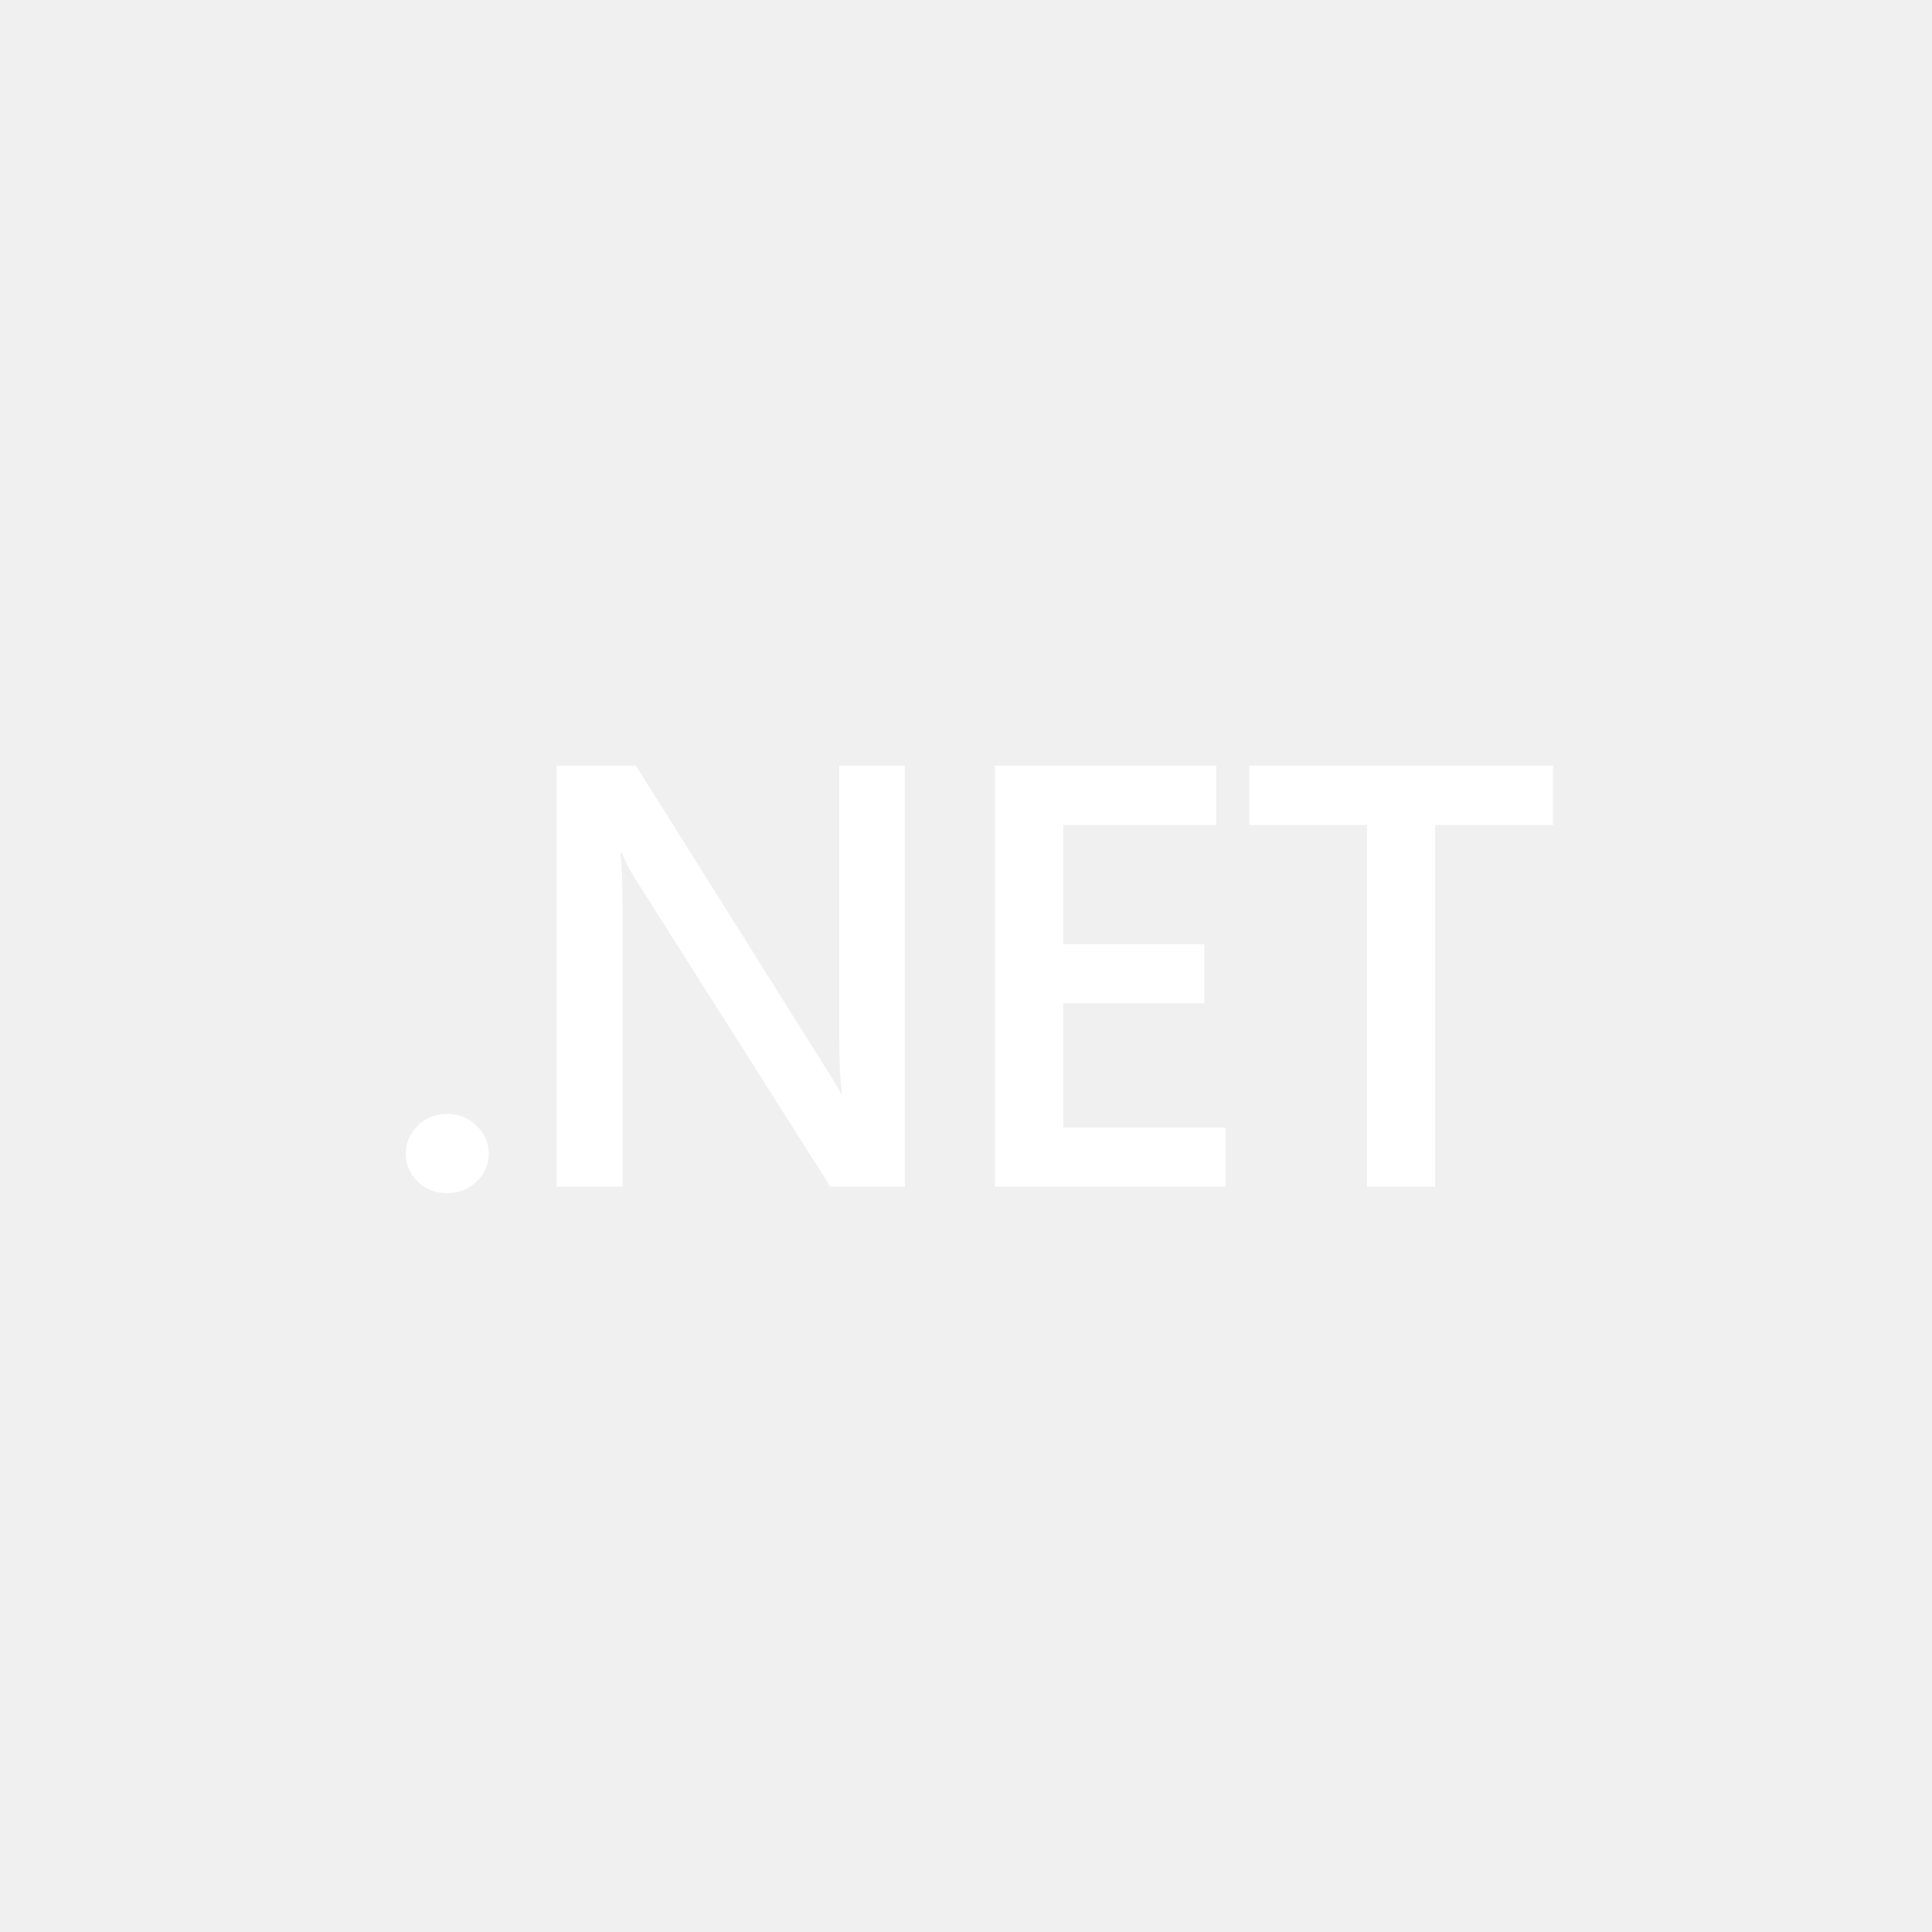
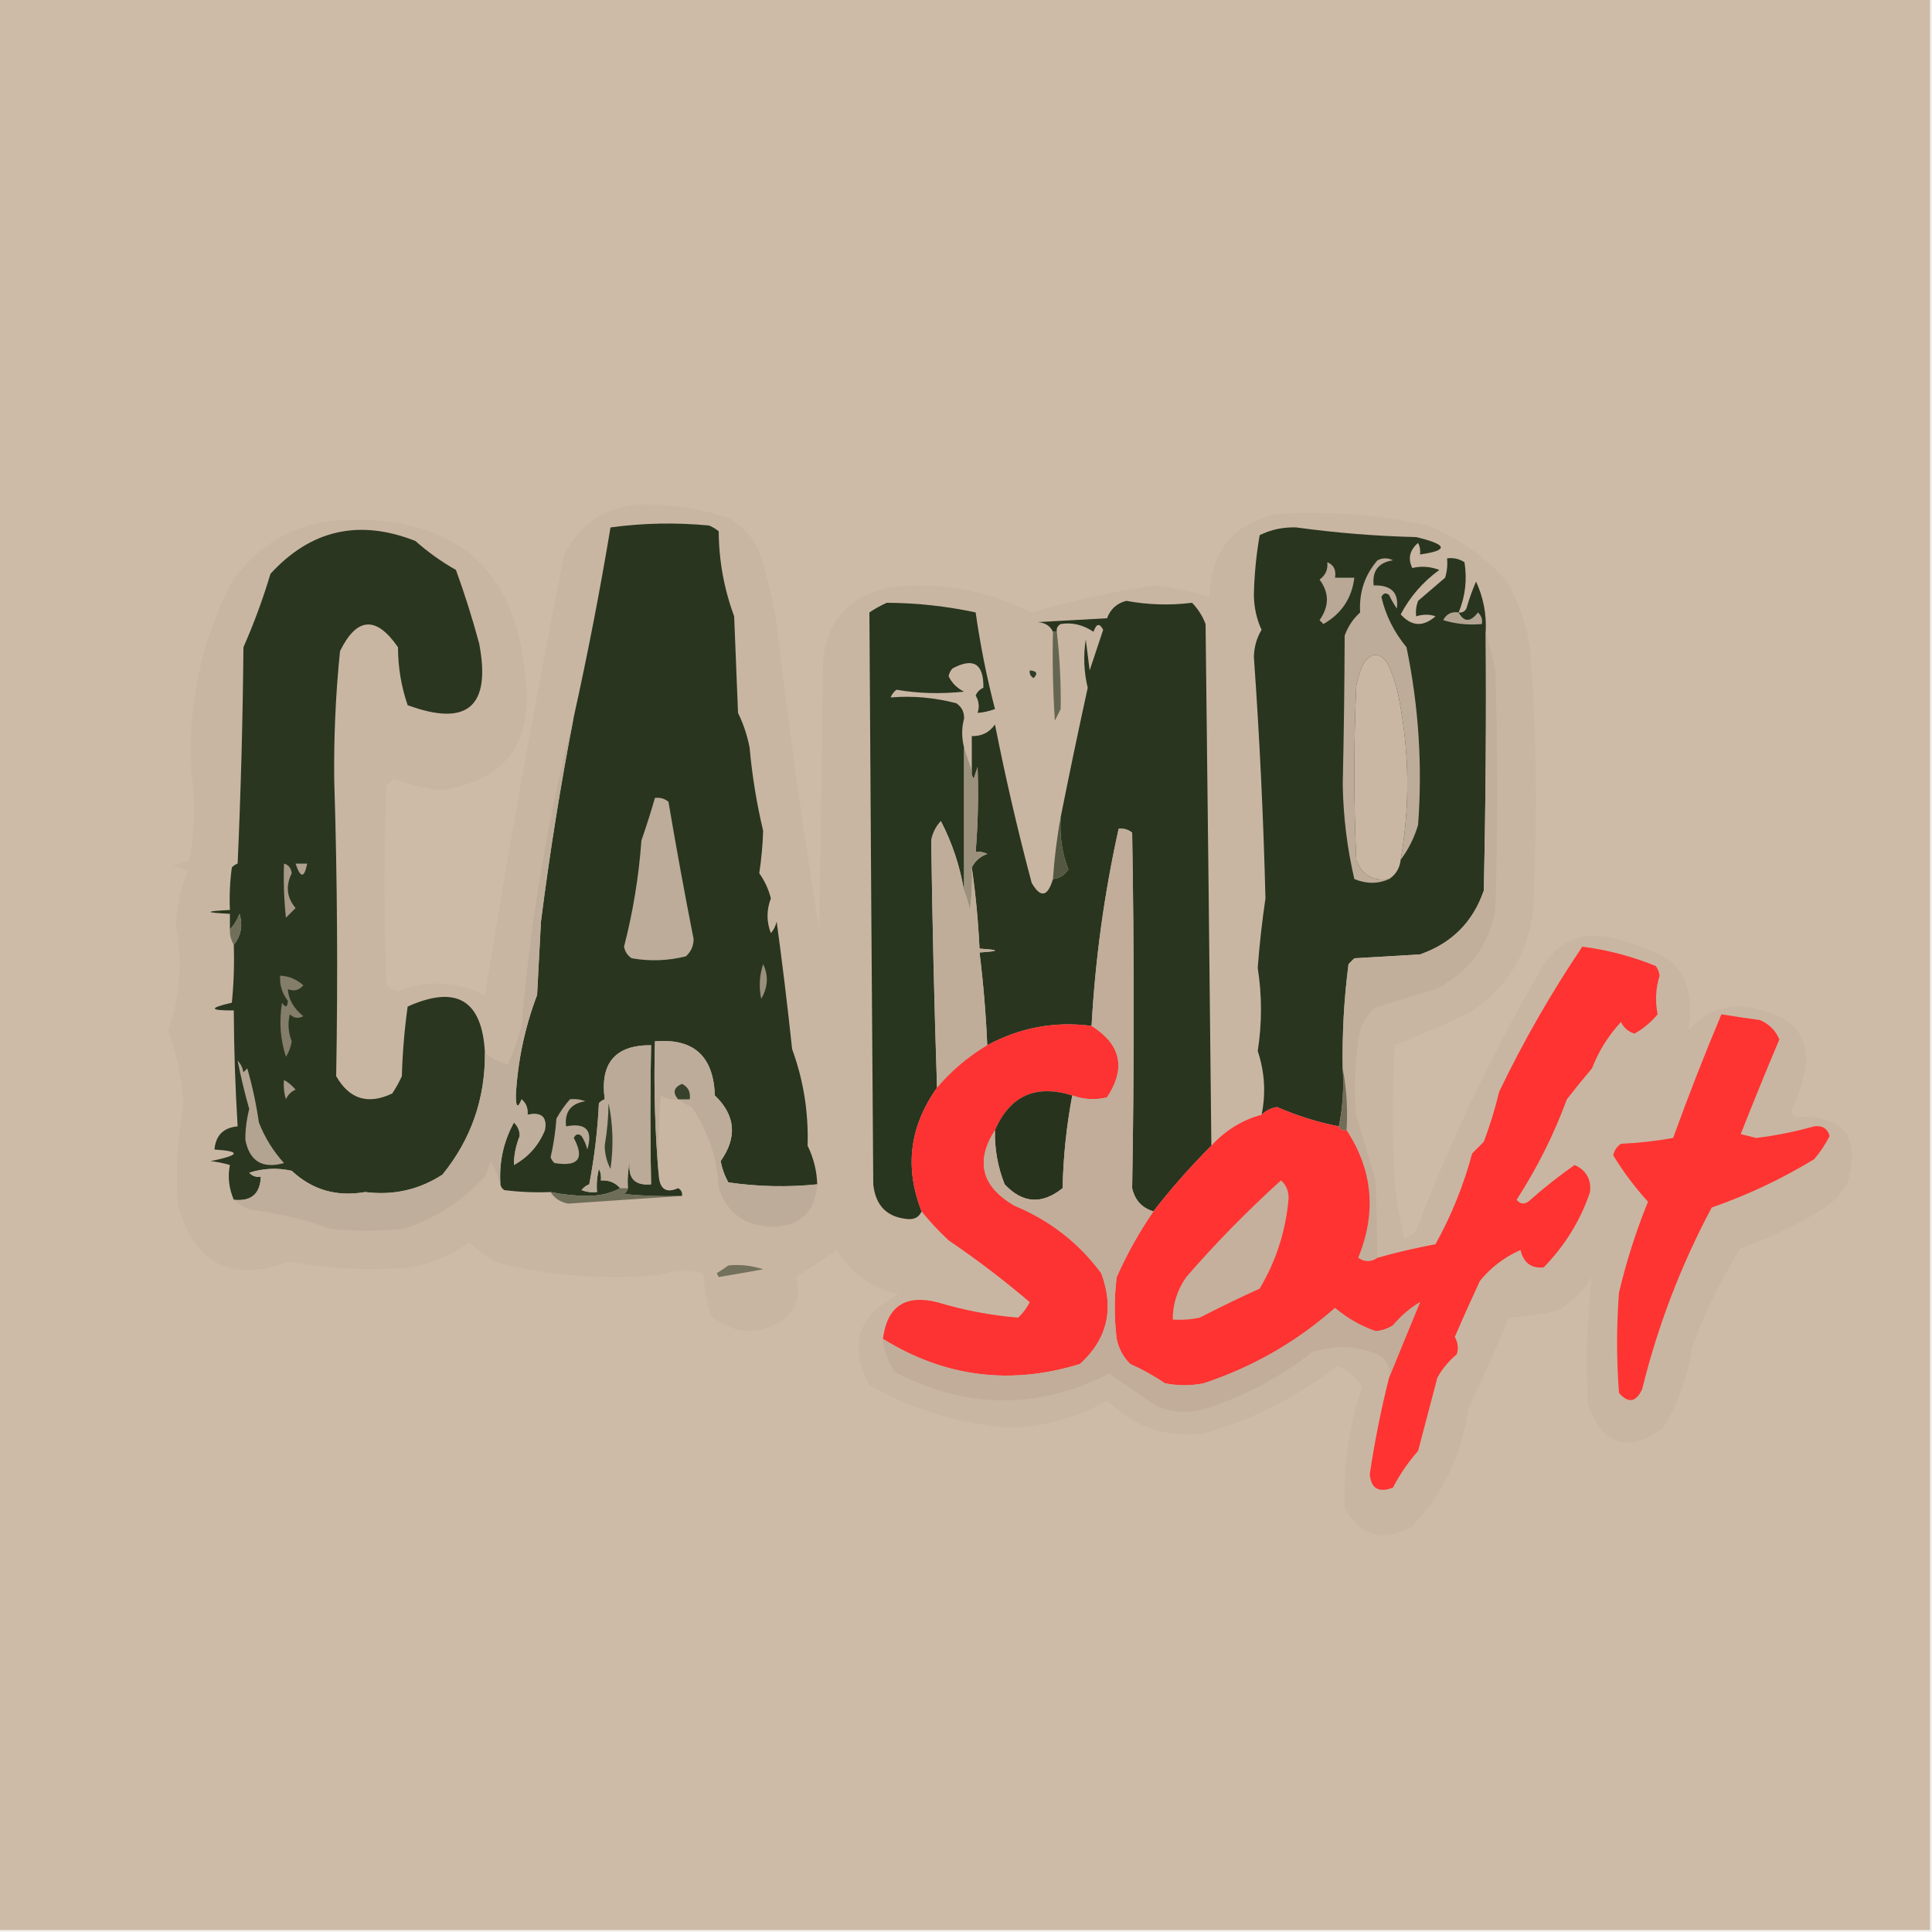
- <svg xmlns="http://www.w3.org/2000/svg" width="456" height="456" viewBox="0 0 456 456" version="1.1" xml:space="preserve" style="fill-rule:evenodd;clip-rule:evenodd;stroke-linejoin:round;stroke-miterlimit:2;">
-   <path d="m 105.5,281.609 c -2.703,0 -5.001,-0.9 -6.893,-2.702 -1.892,-1.848 -2.838,-4.042 -2.838,-6.582 0,-2.587 0.946,-4.804 2.838,-6.652 1.892,-1.848 4.19,-2.772 6.893,-2.772 2.748,0 5.068,0.924 6.96,2.772 1.937,1.848 2.906,4.064 2.906,6.652 0,2.54 -0.968,4.734 -2.906,6.582 -1.892,1.802 -4.212,2.702 -6.96,2.702 z" style="fill:#ffffff;fill-rule:nonzero;stroke-width:0.838" />
-   <path d="M 213.561,280.084 H 195.99 L 149.7,207.054 c -1.171,-1.848 -2.14,-3.765 -2.906,-5.751 h -0.406 c 0.361,2.125 0.541,6.675 0.541,13.65 v 65.132 h -15.543 v -99.36 h 18.719 l 44.737,71.298 c 1.892,2.957 3.109,4.989 3.649,6.098 h 0.27 c -0.45,-2.632 -0.676,-7.09 -0.676,-13.373 v -64.023 h 15.476 z" style="fill:#ffffff;fill-rule:nonzero;stroke-width:0.838" />
-   <path d="m 289.251,280.084 h -54.401 v -99.36 h 52.238 v 13.997 h -36.154 v 28.131 h 33.316 v 13.927 h -33.316 v 29.378 h 38.316 z" style="fill:#ffffff;fill-rule:nonzero;stroke-width:0.838" />
-   <path d="M 366.565,194.721 H 338.722 v 85.363 h -16.084 v -85.363 h -27.775 v -13.997 h 71.701 z" style="fill:#ffffff;fill-rule:nonzero;stroke-width:0.838" />
+ <svg xmlns="http://www.w3.org/2000/svg" version="1.1" width="500px" height="500px" style="shape-rendering:geometricPrecision; text-rendering:geometricPrecision; image-rendering:optimizeQuality; fill-rule:evenodd; clip-rule:evenodd">
+   <g>
+     <path style="opacity:1" fill="#cebba7" d="M -0.5,-0.5 C 166.167,-0.5 332.833,-0.5 499.5,-0.5C 499.5,166.167 499.5,332.833 499.5,499.5C 332.833,499.5 166.167,499.5 -0.5,499.5C -0.5,332.833 -0.5,166.167 -0.5,-0.5 Z" />
+   </g>
+   <g>
+     <path style="opacity:1" fill="#c9b6a2" d="M 165.5,130.5 C 173.366,130.441 181.033,131.608 188.5,134C 191.667,135.833 194.167,138.333 196,141.5C 198.294,148.008 199.96,154.674 201,161.5C 204.122,187.901 207.789,214.234 212,240.5C 212.333,217.5 212.667,194.5 213,171.5C 213.956,160.547 219.79,154.047 230.5,152C 243.349,150.549 255.516,152.715 267,158.5C 277.498,155.375 288.165,153.042 299,151.5C 303.803,152.041 308.469,153.041 313,154.5C 313.316,142.642 319.15,135.476 330.5,133C 343.64,132.195 356.64,133.195 369.5,136C 377.55,139.261 384.384,144.094 390,150.5C 392.994,155.816 394.994,161.482 396,167.5C 397.567,188.136 397.901,208.803 397,229.5C 397.371,243.43 391.871,254.263 380.5,262C 374.028,265.065 367.528,267.898 361,270.5C 360.333,282.5 360.333,294.5 361,306.5C 361.509,311.23 362.342,315.897 363.5,320.5C 364.672,320.081 365.672,319.415 366.5,318.5C 375.457,294.921 386.29,272.254 399,250.5C 403.536,243.156 410.036,240.656 418.5,243C 422.99,244.274 427.323,245.941 431.5,248C 433.378,249.543 434.878,251.376 436,253.5C 437.504,257.807 437.838,262.141 437,266.5C 442.688,260.375 449.521,258.875 457.5,262C 463.952,263.623 467.285,267.79 467.5,274.5C 466.94,279.076 465.606,283.41 463.5,287.5C 463.709,288.086 464.043,288.586 464.5,289C 477.334,288.494 481.834,294.328 478,306.5C 476.403,309.219 474.237,311.386 471.5,313C 464.895,317.136 457.895,320.469 450.5,323C 445.421,330.992 441.254,339.492 438,348.5C 436.87,356.035 434.37,363.035 430.5,369.5C 421.3,376.211 414.8,374.211 411,363.5C 410.294,352.419 410.627,341.419 412,330.5C 409.833,334 407,336.833 403.5,339C 399.12,340.11 394.787,340.777 390.5,341C 387.224,348.946 383.724,356.78 380,364.5C 378.411,376.295 373.578,386.461 365.5,395C 358.116,399.191 352.283,397.691 348,390.5C 347.55,379.744 349.05,369.244 352.5,359C 351.083,356.362 348.916,354.528 346,353.5C 335.69,361.572 324.19,367.406 311.5,371C 301.83,372.168 293.496,369.334 286.5,362.5C 278.788,366.846 270.455,369.18 261.5,369.5C 248.445,368.531 236.278,364.865 225,358.5C 219.466,348.207 221.966,340.374 232.5,335C 225.544,333.361 220.211,329.528 216.5,323.5C 213.086,325.957 209.586,328.291 206,330.5C 207.3,334.47 206.466,337.97 203.5,341C 196.799,345.822 190.299,345.656 184,340.5C 182.927,336.916 182.26,333.25 182,329.5C 178.199,328.485 174.366,328.651 170.5,330C 156.648,331.233 142.981,330.233 129.5,327C 126.421,325.752 123.754,323.919 121.5,321.5C 116.987,324.756 111.987,326.922 106.5,328C 95.925,328.917 85.425,328.417 75,326.5C 59.725,332.031 50.059,327.031 46,311.5C 45.409,302.773 45.909,294.107 47.5,285.5C 47.002,279.003 45.669,272.67 43.5,266.5C 46.674,257.729 47.341,248.729 45.5,239.5C 45.734,234.661 46.734,229.994 48.5,225.5C 47.271,224.719 45.938,224.219 44.5,224C 46.101,223.727 47.601,223.227 49,222.5C 50.422,214.895 50.588,207.229 49.5,199.5C 48.595,182.19 52.095,165.856 60,150.5C 67.691,139.738 78.191,134.404 91.5,134.5C 118.922,134.419 133.755,148.086 136,175.5C 138.037,192.469 130.704,202.136 114,204.5C 109.832,204.03 105.832,203.03 102,201.5C 101.333,202.167 100.667,202.833 100,203.5C 99.333,220.5 99.333,237.5 100,254.5C 100.674,255.578 101.674,256.245 103,256.5C 110.672,253.575 118.172,253.908 125.5,257.5C 131.622,219.386 138.456,181.386 146,143.5C 150.14,135.52 156.64,131.187 165.5,130.5 Z" />
+   </g>
+   <g>
+     <path style="opacity:1" fill="#29351f" d="M 211.5,306.5 C 203.896,307.288 196.229,307.121 188.5,306C 187.541,304.293 186.875,302.459 186.5,300.5C 190.86,294.305 190.36,288.638 185,283.5C 184.661,273.323 179.495,268.656 169.5,269.5C 169.172,281.345 169.505,293.012 170.5,304.5C 170.837,307.833 172.504,308.833 175.5,307.5C 176.298,307.957 176.631,308.624 176.5,309.5C 171.489,309.666 166.489,309.499 161.5,309C 162.056,308.617 162.389,308.117 162.5,307.5C 162.337,305.143 162.503,302.81 163,300.5C 162.408,304.898 164.241,306.898 168.5,306.5C 168.249,294.537 168.249,282.537 168.5,270.5C 159.234,270.443 155.234,275.11 156.5,284.5C 155.914,284.709 155.414,285.043 155,285.5C 154.661,292.565 153.828,299.565 152.5,306.5C 151.692,306.808 151.025,307.308 150.5,308C 151.793,308.49 153.127,308.657 154.5,308.5C 154.338,306.473 154.505,304.473 155,302.5C 155.483,303.448 155.649,304.448 155.5,305.5C 157.554,305.365 159.221,306.032 160.5,307.5C 158.085,308.814 155.252,309.481 152,309.5C 148.749,309.458 145.583,309.125 142.5,308.5C 138.486,308.666 134.486,308.499 130.5,308C 129.944,307.617 129.611,307.117 129.5,306.5C 129.132,300.785 130.298,295.452 133,290.5C 133.991,291.43 134.491,292.596 134.5,294C 133.497,296.468 132.997,298.968 133,301.5C 136.723,299.443 139.39,296.443 141,292.5C 141.638,289.07 140.138,287.737 136.5,288.5C 136.688,286.897 136.188,285.563 135,284.5C 133.997,286.935 133.497,286.602 133.5,283.5C 133.993,274.533 135.827,265.866 139,257.5C 139.333,251.167 139.667,244.833 140,238.5C 142.267,220.678 145.1,203.012 148.5,185.5C 152.081,169.364 155.248,153.031 158,136.5C 166.421,135.351 174.921,135.184 183.5,136C 184.416,136.374 185.25,136.874 186,137.5C 186.048,145.074 187.382,152.407 190,159.5C 190.333,167.833 190.667,176.167 191,184.5C 192.399,187.363 193.399,190.363 194,193.5C 194.65,200.749 195.816,207.916 197.5,215C 197.385,218.669 197.051,222.335 196.5,226C 197.905,227.977 198.905,230.143 199.5,232.5C 198.351,235.522 198.351,238.522 199.5,241.5C 200.251,240.624 200.751,239.624 201,238.5C 202.497,249.486 203.83,260.486 205,271.5C 207.943,279.548 209.276,287.881 209,296.5C 210.557,299.666 211.39,303 211.5,306.5 Z" />
+   </g>
+   <g>
+     <path style="opacity:1" fill="#29351f" d="M 377.5,158.5 C 378.376,158.631 379.043,158.298 379.5,157.5C 380.18,155.111 381.014,152.778 382,150.5C 383.899,154.621 384.732,158.954 384.5,163.5C 384.667,185.836 384.5,208.169 384,230.5C 381.193,238.641 375.693,244.141 367.5,247C 361.833,247.333 356.167,247.667 350.5,248C 350,248.5 349.5,249 349,249.5C 347.835,258.463 347.335,267.463 347.5,276.5C 347.821,281.695 347.487,286.695 346.5,291.5C 341.023,290.436 335.689,288.769 330.5,286.5C 328.927,286.752 327.594,287.418 326.5,288.5C 327.641,282.961 327.308,277.461 325.5,272C 326.623,264.844 326.623,257.677 325.5,250.5C 325.948,244.476 326.615,238.476 327.5,232.5C 326.979,211.642 325.979,190.808 324.5,170C 324.581,167.375 325.248,165.041 326.5,163C 325.224,160.276 324.558,157.276 324.5,154C 324.61,148.795 325.11,143.628 326,138.5C 328.963,137.04 332.13,136.374 335.5,136.5C 345.781,137.91 356.114,138.743 366.5,139C 374.657,140.938 374.99,142.438 367.5,143.5C 367.649,142.448 367.483,141.448 367,140.5C 364.806,142.389 364.306,144.556 365.5,147C 367.841,146.443 370.174,146.61 372.5,147.5C 368.265,150.567 364.932,154.4 362.5,159C 365.318,162.129 368.318,162.295 371.5,159.5C 369.997,158.948 368.331,158.948 366.5,159.5C 366.343,158.127 366.51,156.793 367,155.5C 369.333,153.5 371.667,151.5 374,149.5C 374.494,147.866 374.66,146.199 374.5,144.5C 376.144,144.286 377.644,144.62 379,145.5C 379.729,149.997 379.229,154.33 377.5,158.5 Z" />
+   </g>
+   <g>
+     <path style="opacity:1" fill="#2a3620" d="M 125.5,272.5 C 125.58,284.367 121.913,294.867 114.5,304C 108.421,307.927 101.754,309.427 94.5,308.5C 87.134,309.789 80.801,307.956 75.5,303C 71.789,302.175 68.122,302.341 64.5,303.5C 65.325,304.386 66.325,304.719 67.5,304.5C 67.35,308.98 65.017,310.98 60.5,310.5C 59.228,307.514 58.895,304.514 59.5,301.5C 57.784,301.003 56.117,300.669 54.5,300.5C 62.149,298.94 62.483,297.94 55.5,297.5C 55.833,293.833 57.833,291.833 61.5,291.5C 60.887,281.512 60.553,271.512 60.5,261.5C 54.147,261.547 53.98,260.881 60,259.5C 60.499,254.511 60.666,249.511 60.5,244.5C 62.385,242.205 62.885,239.538 62,236.5C 61.392,238.066 60.559,239.4 59.5,240.5C 59.5,239.167 59.5,237.833 59.5,236.5C 52.833,236.167 52.833,235.833 59.5,235.5C 59.335,231.818 59.501,228.152 60,224.5C 60.414,224.043 60.914,223.709 61.5,223.5C 62.333,204.842 62.833,186.176 63,167.5C 65.73,161.309 68.063,154.976 70,148.5C 80.426,137.104 92.926,134.271 107.5,140C 110.736,142.868 114.236,145.368 118,147.5C 120.248,153.686 122.248,160.019 124,166.5C 127.146,182.862 120.979,188.195 105.5,182.5C 103.845,177.684 103.012,172.684 103,167.5C 97.353,159.334 92.353,159.668 88,168.5C 86.866,179.598 86.366,190.765 86.5,202C 87.296,227.514 87.463,253.014 87,278.5C 90.392,284.467 95.226,285.967 101.5,283C 102.46,281.581 103.293,280.081 104,278.5C 104.17,272.472 104.67,266.472 105.5,260.5C 118.135,254.812 124.802,258.812 125.5,272.5 Z" />
+   </g>
+   <g>
+     <path style="opacity:1" fill="#b8a895" d="M 343.5,145.5 C 345.176,146.183 345.843,147.517 345.5,149.5C 347.167,149.5 348.833,149.5 350.5,149.5C 349.868,154.809 347.201,158.809 342.5,161.5C 342.167,161.167 341.833,160.833 341.5,160.5C 344.032,156.894 344.032,153.394 341.5,150C 343.037,148.89 343.703,147.39 343.5,145.5 Z" />
+   </g>
+   <g>
+     <path style="opacity:1" fill="#28351f" d="M 249.5,193.5 C 249.484,205.628 249.484,217.962 249.5,230.5C 248.404,224.082 246.404,218.082 243.5,212.5C 242.194,213.912 241.36,215.579 241,217.5C 241.292,238.823 241.792,260.157 242.5,281.5C 235.389,291.48 234.056,302.147 238.5,313.5C 237.866,314.947 236.699,315.613 235,315.5C 229.585,315.056 226.585,312.056 226,306.5C 225.628,257.146 225.295,207.813 225,158.5C 226.419,157.54 227.919,156.707 229.5,156C 237.234,156.033 244.901,156.866 252.5,158.5C 253.69,166.928 255.357,175.261 257.5,183.5C 255.922,184.072 254.422,184.406 253,184.5C 253.522,182.951 253.355,181.451 252.5,180C 252.905,179.055 253.572,178.388 254.5,178C 254.6,171.756 251.934,170.09 246.5,173C 245.978,173.561 245.645,174.228 245.5,175C 246.34,176.767 247.673,178.101 249.5,179C 243.372,179.634 237.538,179.468 232,178.5C 231.308,179.025 230.808,179.692 230.5,180.5C 236.135,180.023 241.802,180.523 247.5,182C 248.894,182.956 249.561,184.289 249.5,186C 248.849,188.363 248.849,190.863 249.5,193.5 Z" />
+   </g>
+   <g>
+     <path style="opacity:1" fill="#29351f" d="M 313.5,296.5 C 308.099,301.895 303.099,307.562 298.5,313.5C 295.539,312.607 293.706,310.607 293,307.5C 293.526,276.843 293.526,246.177 293,215.5C 291.989,214.663 290.822,214.33 289.5,214.5C 285.777,231.284 283.443,248.284 282.5,265.5C 272.99,264.252 263.99,265.919 255.5,270.5C 255.157,262.465 254.49,254.465 253.5,246.5C 258.833,246.167 258.833,245.833 253.5,245.5C 253.158,238.323 252.491,231.323 251.5,224.5C 252.343,222.827 253.676,221.66 255.5,221C 254.552,220.517 253.552,220.351 252.5,220.5C 253.093,213.3 253.259,205.967 253,198.5C 252.667,199.5 252.333,200.5 252,201.5C 251.536,200.906 251.369,200.239 251.5,199.5C 251.5,196.5 251.5,193.5 251.5,190.5C 254.049,190.559 256.049,189.559 257.5,187.5C 260.22,201.265 263.386,214.932 267,228.5C 269.302,232.461 271.135,232.127 272.5,227.5C 274.196,227.315 275.529,226.481 276.5,225C 274.875,221.001 274.208,216.501 274.5,211.5C 276.724,200.324 279.057,189.157 281.5,178C 280.503,173.862 280.336,169.696 281,165.5C 281.333,168.167 281.667,170.833 282,173.5C 283.167,170 284.333,166.5 285.5,163C 284.576,161.189 283.743,161.355 283,163.5C 280.279,161.686 277.446,161.019 274.5,161.5C 273.702,161.957 273.369,162.624 273.5,163.5C 273.167,163.5 272.833,163.5 272.5,163.5C 271.77,161.955 270.437,161.122 268.5,161C 274.5,160.667 280.5,160.333 286.5,160C 287.398,157.6 289.064,156.1 291.5,155.5C 297.172,156.541 302.838,156.708 308.5,156C 310.041,157.579 311.208,159.413 312,161.5C 312.534,206.5 313.034,251.5 313.5,296.5 Z" />
+   </g>
+   <g>
+     <path style="opacity:1" fill="#bdac99" d="M 362.5,222.5 C 364.939,208.556 364.773,194.556 362,180.5C 361.399,177.363 360.399,174.363 359,171.5C 357,168.833 355,168.833 353,171.5C 352.027,173.392 351.36,175.392 351,177.5C 350.333,192.5 350.333,207.5 351,222.5C 352.45,226.44 355.284,228.107 359.5,227.5C 356.635,228.783 353.635,228.783 350.5,227.5C 348.633,219.467 347.633,211.3 347.5,203C 347.785,190.191 347.952,177.358 348,164.5C 348.837,162.156 350.171,160.156 352,158.5C 351.696,153.31 353.196,148.81 356.5,145C 357.833,144.333 359.167,144.333 360.5,145C 356.749,145.582 355.082,147.749 355.5,151.5C 360.054,151.382 362.054,153.382 361.5,157.5C 360.738,156.372 360.071,155.205 359.5,154C 358.668,153.312 358.002,153.479 357.5,154.5C 358.637,159.312 360.804,163.645 364,167.5C 367.148,182.691 368.148,198.024 367,213.5C 365.997,216.84 364.497,219.84 362.5,222.5 Z" />
+   </g>
+   <g>
+     <path style="opacity:1" fill="#b3a491" d="M 377.5,158.5 C 378.879,161.047 380.546,161.047 382.5,158.5C 383.386,159.325 383.719,160.325 383.5,161.5C 380.102,161.82 376.768,161.487 373.5,160.5C 374.32,158.889 375.654,158.222 377.5,158.5 Z" />
+   </g>
+   <g>
+     <path style="opacity:1" fill="#c9b7a3" d="M 362.5,222.5 C 362.25,224.674 361.25,226.341 359.5,227.5C 355.284,228.107 352.45,226.44 351,222.5C 350.333,207.5 350.333,192.5 351,177.5C 351.36,175.392 352.027,173.392 353,171.5C 355,168.833 357,168.833 359,171.5C 360.399,174.363 361.399,177.363 362,180.5C 364.773,194.556 364.939,208.556 362.5,222.5 Z" />
+   </g>
+   <g>
+     <path style="opacity:1" fill="#c1af9c" d="M 384.5,163.5 C 385.429,166.675 386.262,170.009 387,173.5C 387.667,194.167 387.667,214.833 387,235.5C 385.261,244.908 380.094,251.742 371.5,256C 366.116,257.542 360.783,259.209 355.5,261C 353.959,262.579 352.792,264.413 352,266.5C 350.647,273.792 350.314,281.125 351,288.5C 352.672,294.182 354.339,299.849 356,305.5C 356.261,312.272 356.428,318.938 356.5,325.5C 354.834,326.666 353.167,326.666 351.5,325.5C 356.279,313.841 355.279,302.841 348.5,292.5C 348.821,286.974 348.488,281.64 347.5,276.5C 347.335,267.463 347.835,258.463 349,249.5C 349.5,249 350,248.5 350.5,248C 356.167,247.667 361.833,247.333 367.5,247C 375.693,244.141 381.193,238.641 384,230.5C 384.5,208.169 384.667,185.836 384.5,163.5 Z" />
+   </g>
+   <g>
+     <path style="opacity:1" fill="#323d27" d="M 266.5,173.5 C 268.337,173.639 268.67,174.306 267.5,175.5C 266.702,175.043 266.369,174.376 266.5,173.5 Z" />
+   </g>
+   <g>
+     <path style="opacity:1" fill="#656651" d="M 272.5,163.5 C 272.833,163.5 273.167,163.5 273.5,163.5C 274.271,170.184 274.604,176.851 274.5,183.5C 274,184.5 273.5,185.5 273,186.5C 272.5,178.841 272.334,171.174 272.5,163.5 Z" />
+   </g>
+   <g>
+     <path style="opacity:1" fill="#9b917d" d="M 249.5,193.5 C 250.167,195.5 250.833,197.5 251.5,199.5C 251.369,200.239 251.536,200.906 252,201.5C 252.333,200.5 252.667,199.5 253,198.5C 253.259,205.967 253.093,213.3 252.5,220.5C 253.552,220.351 254.552,220.517 255.5,221C 253.676,221.66 252.343,222.827 251.5,224.5C 251.665,228.182 251.499,231.848 251,235.5C 250.648,233.753 250.148,232.086 249.5,230.5C 249.484,217.962 249.484,205.628 249.5,193.5 Z" />
+   </g>
+   <g>
+     <path style="opacity:1" fill="#bcac99" d="M 169.5,206.5 C 170.822,206.33 171.989,206.663 173,207.5C 175.006,219.371 177.173,231.204 179.5,243C 179.507,244.812 178.84,246.312 177.5,247.5C 172.869,248.662 168.202,248.828 163.5,248C 162.422,247.326 161.755,246.326 161.5,245C 163.824,235.99 165.324,226.823 166,217.5C 167.274,213.846 168.44,210.18 169.5,206.5 Z" />
+   </g>
+   <g>
+     <path style="opacity:1" fill="#545843" d="M 274.5,211.5 C 274.208,216.501 274.875,221.001 276.5,225C 275.529,226.481 274.196,227.315 272.5,227.5C 272.875,221.991 273.542,216.658 274.5,211.5 Z" />
+   </g>
+   <g>
+     <path style="opacity:1" fill="#b0a18f" d="M 76.5,223.5 C 77.5,223.5 78.5,223.5 79.5,223.5C 78.754,227.31 77.754,227.31 76.5,223.5 Z" />
+   </g>
+   <g>
+     <path style="opacity:1" fill="#bfad9a" d="M 249.5,230.5 C 250.148,232.086 250.648,233.753 251,235.5C 251.499,231.848 251.665,228.182 251.5,224.5C 252.491,231.323 253.158,238.323 253.5,245.5C 258.833,245.833 258.833,246.167 253.5,246.5C 254.49,254.465 255.157,262.465 255.5,270.5C 250.53,273.475 246.196,277.142 242.5,281.5C 241.792,260.157 241.292,238.823 241,217.5C 241.36,215.579 242.194,213.912 243.5,212.5C 246.404,218.082 248.404,224.082 249.5,230.5 Z" />
+   </g>
+   <g>
+     <path style="opacity:1" fill="#a69986" d="M 73.5,223.5 C 74.649,223.791 75.316,224.624 75.5,226C 73.88,229.311 74.214,232.311 76.5,235C 75.667,235.833 74.833,236.667 74,237.5C 73.501,232.845 73.334,228.179 73.5,223.5 Z" />
+   </g>
+   <g>
+     <path style="opacity:1" fill="#706f5a" d="M 60.5,244.5 C 59.766,243.292 59.433,241.959 59.5,240.5C 60.559,239.4 61.392,238.066 62,236.5C 62.885,239.538 62.385,242.205 60.5,244.5 Z" />
+   </g>
+   <g>
+     <path style="opacity:1" fill="#fe3332" d="M 359.5,356.5 C 362.118,350.066 364.785,343.566 367.5,337C 365.028,338.443 362.695,340.443 360.5,343C 359.127,343.875 357.627,344.375 356,344.5C 352.154,343.159 348.654,341.159 345.5,338.5C 335.518,347.307 324.184,353.807 311.5,358C 308.167,358.667 304.833,358.667 301.5,358C 298.661,356.08 295.661,354.413 292.5,353C 290.683,351.2 289.516,349.034 289,346.5C 288.333,341.167 288.333,335.833 289,330.5C 291.618,324.605 294.784,318.938 298.5,313.5C 303.099,307.562 308.099,301.895 313.5,296.5C 317.16,292.514 321.493,289.848 326.5,288.5C 327.594,287.418 328.927,286.752 330.5,286.5C 335.689,288.769 341.023,290.436 346.5,291.5C 346.842,292.338 347.508,292.672 348.5,292.5C 355.279,302.841 356.279,313.841 351.5,325.5C 353.167,326.666 354.834,326.666 356.5,325.5C 361.428,324.122 366.428,322.955 371.5,322C 375.608,314.608 378.774,306.775 381,298.5C 382,297.5 383,296.5 384,295.5C 385.593,291.297 386.926,286.964 388,282.5C 394.254,269.494 401.421,256.994 409.5,245C 415.956,245.812 422.289,247.479 428.5,250C 429.059,250.725 429.392,251.558 429.5,252.5C 428.48,255.839 428.313,259.173 429,262.5C 427.281,264.557 425.281,266.224 423,267.5C 421.416,267.012 420.249,266.012 419.5,264.5C 416.251,267.992 413.751,271.992 412,276.5C 409.744,279.159 407.577,281.826 405.5,284.5C 402.188,293.535 397.854,302.202 392.5,310.5C 393.365,311.583 394.365,311.749 395.5,311C 399.357,307.582 403.357,304.415 407.5,301.5C 410.499,302.842 411.833,305.176 411.5,308.5C 409.023,315.837 405.023,322.337 399.5,328C 396.31,328.332 394.31,326.832 393.5,323.5C 389.371,325.317 385.871,327.984 383,331.5C 380.758,336.306 378.591,341.139 376.5,346C 377.33,347.465 377.496,348.965 377,350.5C 374.957,352.208 373.29,354.208 372,356.5C 370.333,362.833 368.667,369.167 367,375.5C 364.443,378.392 362.276,381.559 360.5,385C 356.798,386.393 354.798,385.226 354.5,381.5C 355.761,373.062 357.428,364.729 359.5,356.5 Z" />
+   </g>
+   <g>
+     <path style="opacity:1" fill="#998f7b" d="M 197.5,249.5 C 198.921,252.508 198.754,255.508 197,258.5C 196.366,255.445 196.532,252.445 197.5,249.5 Z" />
+   </g>
+   <g>
+     <path style="opacity:1" fill="#837d69" d="M 72.5,252.5 C 74.783,252.608 76.783,253.441 78.5,255C 77.428,256.284 76.095,256.617 74.5,256C 74.653,258.61 75.987,260.943 78.5,263C 77.216,263.684 76.049,263.517 75,262.5C 74.438,264.866 74.604,267.199 75.5,269.5C 75.281,270.938 74.781,272.271 74,273.5C 72.524,268.924 72.19,264.257 73,259.5C 73.889,260.888 74.389,260.722 74.5,259C 72.997,257.079 72.331,254.912 72.5,252.5 Z" />
+   </g>
+   <g>
+     <path style="opacity:1" fill="#fe3432" d="M 445.5,262.5 C 448.813,263.045 452.146,263.545 455.5,264C 457.846,265.013 459.513,266.679 460.5,269C 457.069,277.126 453.736,285.293 450.5,293.5C 451.833,293.833 453.167,294.167 454.5,294.5C 459.582,293.884 464.582,292.884 469.5,291.5C 471.623,291.22 472.956,292.053 473.5,294C 472.421,296.155 471.087,298.155 469.5,300C 461.126,305.103 452.292,309.27 443,312.5C 435.02,327.451 429.02,343.118 425,359.5C 423.402,362.925 421.402,363.258 419,360.5C 418.333,351.833 418.333,343.167 419,334.5C 420.897,326.476 423.397,318.643 426.5,311C 423.115,307.283 420.115,303.283 417.5,299C 417.759,297.739 418.426,296.739 419.5,296C 424.086,295.803 428.586,295.303 433,294.5C 436.936,283.646 441.103,272.98 445.5,262.5 Z" />
+   </g>
+   <g>
+     <path style="opacity:1" fill="#fc3332" d="M 282.5,265.5 C 290.131,270.307 291.464,276.474 286.5,284C 283.408,284.736 280.408,284.569 277.5,283.5C 268.029,280.573 261.362,283.573 257.5,292.5C 252.356,300.55 254.022,307.05 262.5,312C 271.695,315.825 279.195,321.659 285,329.5C 288.431,338.721 286.597,346.554 279.5,353C 261.48,358.56 244.48,356.394 228.5,346.5C 229.567,338.128 234.234,334.961 242.5,337C 249.49,339.106 256.49,340.44 263.5,341C 264.743,339.846 265.743,338.512 266.5,337C 259.784,331.283 252.784,325.95 245.5,321C 242.933,318.604 240.6,316.104 238.5,313.5C 234.056,302.147 235.389,291.48 242.5,281.5C 246.196,277.142 250.53,273.475 255.5,270.5C 263.99,265.919 272.99,264.252 282.5,265.5 Z" />
+   </g>
+   <g>
+     <path style="opacity:1" fill="#bfae9b" d="M 148.5,185.5 C 145.1,203.012 142.267,220.678 140,238.5C 139.667,244.833 139.333,251.167 139,257.5C 135.827,265.866 133.993,274.533 133.5,283.5C 133.497,286.602 133.997,286.935 135,284.5C 136.188,285.563 136.688,286.897 136.5,288.5C 140.138,287.737 141.638,289.07 141,292.5C 139.39,296.443 136.723,299.443 133,301.5C 132.997,298.968 133.497,296.468 134.5,294C 134.491,292.596 133.991,291.43 133,290.5C 130.298,295.452 129.132,300.785 129.5,306.5C 128.852,304.502 128.019,302.502 127,300.5C 126.598,301.872 126.098,303.205 125.5,304.5C 119.668,310.834 112.668,315.334 104.5,318C 98.167,318.667 91.833,318.667 85.5,318C 78.686,315.546 71.686,313.88 64.5,313C 62.934,312.392 61.6,311.558 60.5,310.5C 65.017,310.98 67.35,308.98 67.5,304.5C 66.325,304.719 65.325,304.386 64.5,303.5C 68.122,302.341 71.789,302.175 75.5,303C 80.801,307.956 87.134,309.789 94.5,308.5C 101.754,309.427 108.421,307.927 114.5,304C 121.913,294.867 125.58,284.367 125.5,272.5C 127.259,273.871 129.259,274.871 131.5,275.5C 132.853,272.242 134.02,268.908 135,265.5C 137.256,238.294 141.756,211.628 148.5,185.5 Z" />
+   </g>
+   <g>
+     <path style="opacity:1" fill="#bdac99" d="M 211.5,306.5 C 210.975,313.788 206.975,317.454 199.5,317.5C 192.627,317.166 188.127,313.833 186,307.5C 185.657,299.804 183.324,292.804 179,286.5C 177.698,285.915 176.531,285.249 175.5,284.5C 173.856,284.714 172.356,284.38 171,283.5C 170.5,290.492 170.334,297.492 170.5,304.5C 169.505,293.012 169.172,281.345 169.5,269.5C 179.495,268.656 184.661,273.323 185,283.5C 190.36,288.638 190.86,294.305 186.5,300.5C 186.875,302.459 187.541,304.293 188.5,306C 196.229,307.121 203.896,307.288 211.5,306.5 Z" />
+   </g>
+   <g>
+     <path style="opacity:1" fill="#a89a88" d="M 73.5,279.5 C 74.627,280.122 75.627,280.955 76.5,282C 75.333,282.5 74.5,283.333 74,284.5C 73.507,282.866 73.34,281.199 73.5,279.5 Z" />
+   </g>
+   <g>
+     <path style="opacity:1" fill="#39422c" d="M 175.5,284.5 C 174.024,282.77 174.358,281.437 176.5,280.5C 178.111,281.32 178.778,282.654 178.5,284.5C 177.5,284.5 176.5,284.5 175.5,284.5 Z" />
+   </g>
+   <g>
+     <path style="opacity:1" fill="#baaa97" d="M 162.5,307.5 C 161.833,307.5 161.167,307.5 160.5,307.5C 159.221,306.032 157.554,305.365 155.5,305.5C 155.649,304.448 155.483,303.448 155,302.5C 154.505,304.473 154.338,306.473 154.5,308.5C 153.127,308.657 151.793,308.49 150.5,308C 151.025,307.308 151.692,306.808 152.5,306.5C 153.828,299.565 154.661,292.565 155,285.5C 155.414,285.043 155.914,284.709 156.5,284.5C 155.234,275.11 159.234,270.443 168.5,270.5C 168.249,282.537 168.249,294.537 168.5,306.5C 164.241,306.898 162.408,304.898 163,300.5C 162.503,302.81 162.337,305.143 162.5,307.5 Z" />
+   </g>
+   <g>
+     <path style="opacity:1" fill="#35402a" d="M 157.5,285.5 C 158.652,290.985 158.818,296.651 158,302.5C 157.015,300.634 156.515,298.634 156.5,296.5C 157.116,292.855 157.45,289.188 157.5,285.5 Z" />
+   </g>
+   <g>
+     <path style="opacity:1" fill="#716d59" d="M 347.5,276.5 C 348.488,281.64 348.821,286.974 348.5,292.5C 347.508,292.672 346.842,292.338 346.5,291.5C 347.487,286.695 347.821,281.695 347.5,276.5 Z" />
+   </g>
+   <g>
+     <path style="opacity:1" fill="#28331e" d="M 277.5,283.5 C 276.005,291.409 275.171,299.409 275,307.5C 269.643,311.787 264.643,311.453 260,306.5C 258.208,302 257.375,297.333 257.5,292.5C 261.362,283.573 268.029,280.573 277.5,283.5 Z" />
+   </g>
+   <g>
+     <path style="opacity:1" fill="#b3a491" d="M 61.5,274.5 C 62.268,275.263 62.768,276.263 63,277.5C 63.333,277.167 63.667,276.833 64,276.5C 65.317,281.1 66.317,285.766 67,290.5C 68.54,294.419 70.707,297.919 73.5,301C 67.927,302.552 64.594,300.552 63.5,295C 63.478,292.394 63.812,289.727 64.5,287C 63.324,282.884 62.324,278.717 61.5,274.5 Z" />
+   </g>
+   <g>
+     <path style="opacity:1" fill="#b8a895" d="M 147.5,284.5 C 148.873,284.343 150.207,284.51 151.5,285C 147.749,285.582 146.082,287.749 146.5,291.5C 151.675,290.507 153.509,292.507 152,297.5C 151.691,296.234 151.191,295.067 150.5,294C 149.668,293.312 149.002,293.479 148.5,294.5C 151.35,299.833 149.683,302 143.5,301C 143.043,300.586 142.709,300.086 142.5,299.5C 143.254,296.223 143.754,292.89 144,289.5C 144.997,287.677 146.164,286.01 147.5,284.5 Z" />
+   </g>
+   <g>
+     <path style="opacity:1" fill="#6e6d58" d="M 160.5,307.5 C 161.167,307.5 161.833,307.5 162.5,307.5C 162.389,308.117 162.056,308.617 161.5,309C 166.489,309.499 171.489,309.666 176.5,309.5C 166.765,310.178 156.932,310.845 147,311.5C 144.974,311.085 143.474,310.085 142.5,308.5C 145.583,309.125 148.749,309.458 152,309.5C 155.252,309.481 158.085,308.814 160.5,307.5 Z" />
+   </g>
+   <g>
+     <path style="opacity:1" fill="#c5b09d" d="M 331.5,305.5 C 332.765,306.514 333.431,308.014 333.5,310C 332.798,318.439 330.298,326.273 326,333.5C 320.757,335.872 315.59,338.372 310.5,341C 308.19,341.497 305.857,341.663 303.5,341.5C 303.502,337.489 304.668,333.822 307,330.5C 314.699,321.635 322.866,313.302 331.5,305.5 Z" />
+   </g>
+   <g>
+     <path style="opacity:1" fill="#73715c" d="M 188.5,327.5 C 191.572,327.183 194.572,327.516 197.5,328.5C 193.623,329.197 189.79,329.864 186,330.5C 185.833,330.167 185.667,329.833 185.5,329.5C 186.602,328.824 187.602,328.158 188.5,327.5 Z" />
+   </g>
+   <g>
+     <path style="opacity:1" fill="#c1ad9a" d="M 298.5,313.5 C 294.784,318.938 291.618,324.605 289,330.5C 288.333,335.833 288.333,341.167 289,346.5C 289.516,349.034 290.683,351.2 292.5,353C 295.661,354.413 298.661,356.08 301.5,358C 304.833,358.667 308.167,358.667 311.5,358C 324.184,353.807 335.518,347.307 345.5,338.5C 348.654,341.159 352.154,343.159 356,344.5C 357.627,344.375 359.127,343.875 360.5,343C 362.695,340.443 365.028,338.443 367.5,337C 364.785,343.566 362.118,350.066 359.5,356.5C 359.822,354.278 359.155,352.444 357.5,351C 351.679,348.244 345.679,347.911 339.5,350C 330.838,356.832 321.172,361.832 310.5,365C 306.739,365.738 303.072,365.405 299.5,364C 295.323,361.152 291.156,358.318 287,355.5C 268.466,364.908 249.966,364.741 231.5,355C 229.804,352.413 228.804,349.579 228.5,346.5C 244.48,356.394 261.48,358.56 279.5,353C 286.597,346.554 288.431,338.721 285,329.5C 279.195,321.659 271.695,315.825 262.5,312C 254.022,307.05 252.356,300.55 257.5,292.5C 257.375,297.333 258.208,302 260,306.5C 264.643,311.453 269.643,311.787 275,307.5C 275.171,299.409 276.005,291.409 277.5,283.5C 280.408,284.569 283.408,284.736 286.5,284C 291.464,276.474 290.131,270.307 282.5,265.5C 283.443,248.284 285.777,231.284 289.5,214.5C 290.822,214.33 291.989,214.663 293,215.5C 293.526,246.177 293.526,276.843 293,307.5C 293.706,310.607 295.539,312.607 298.5,313.5 Z" />
+   </g>
</svg>
